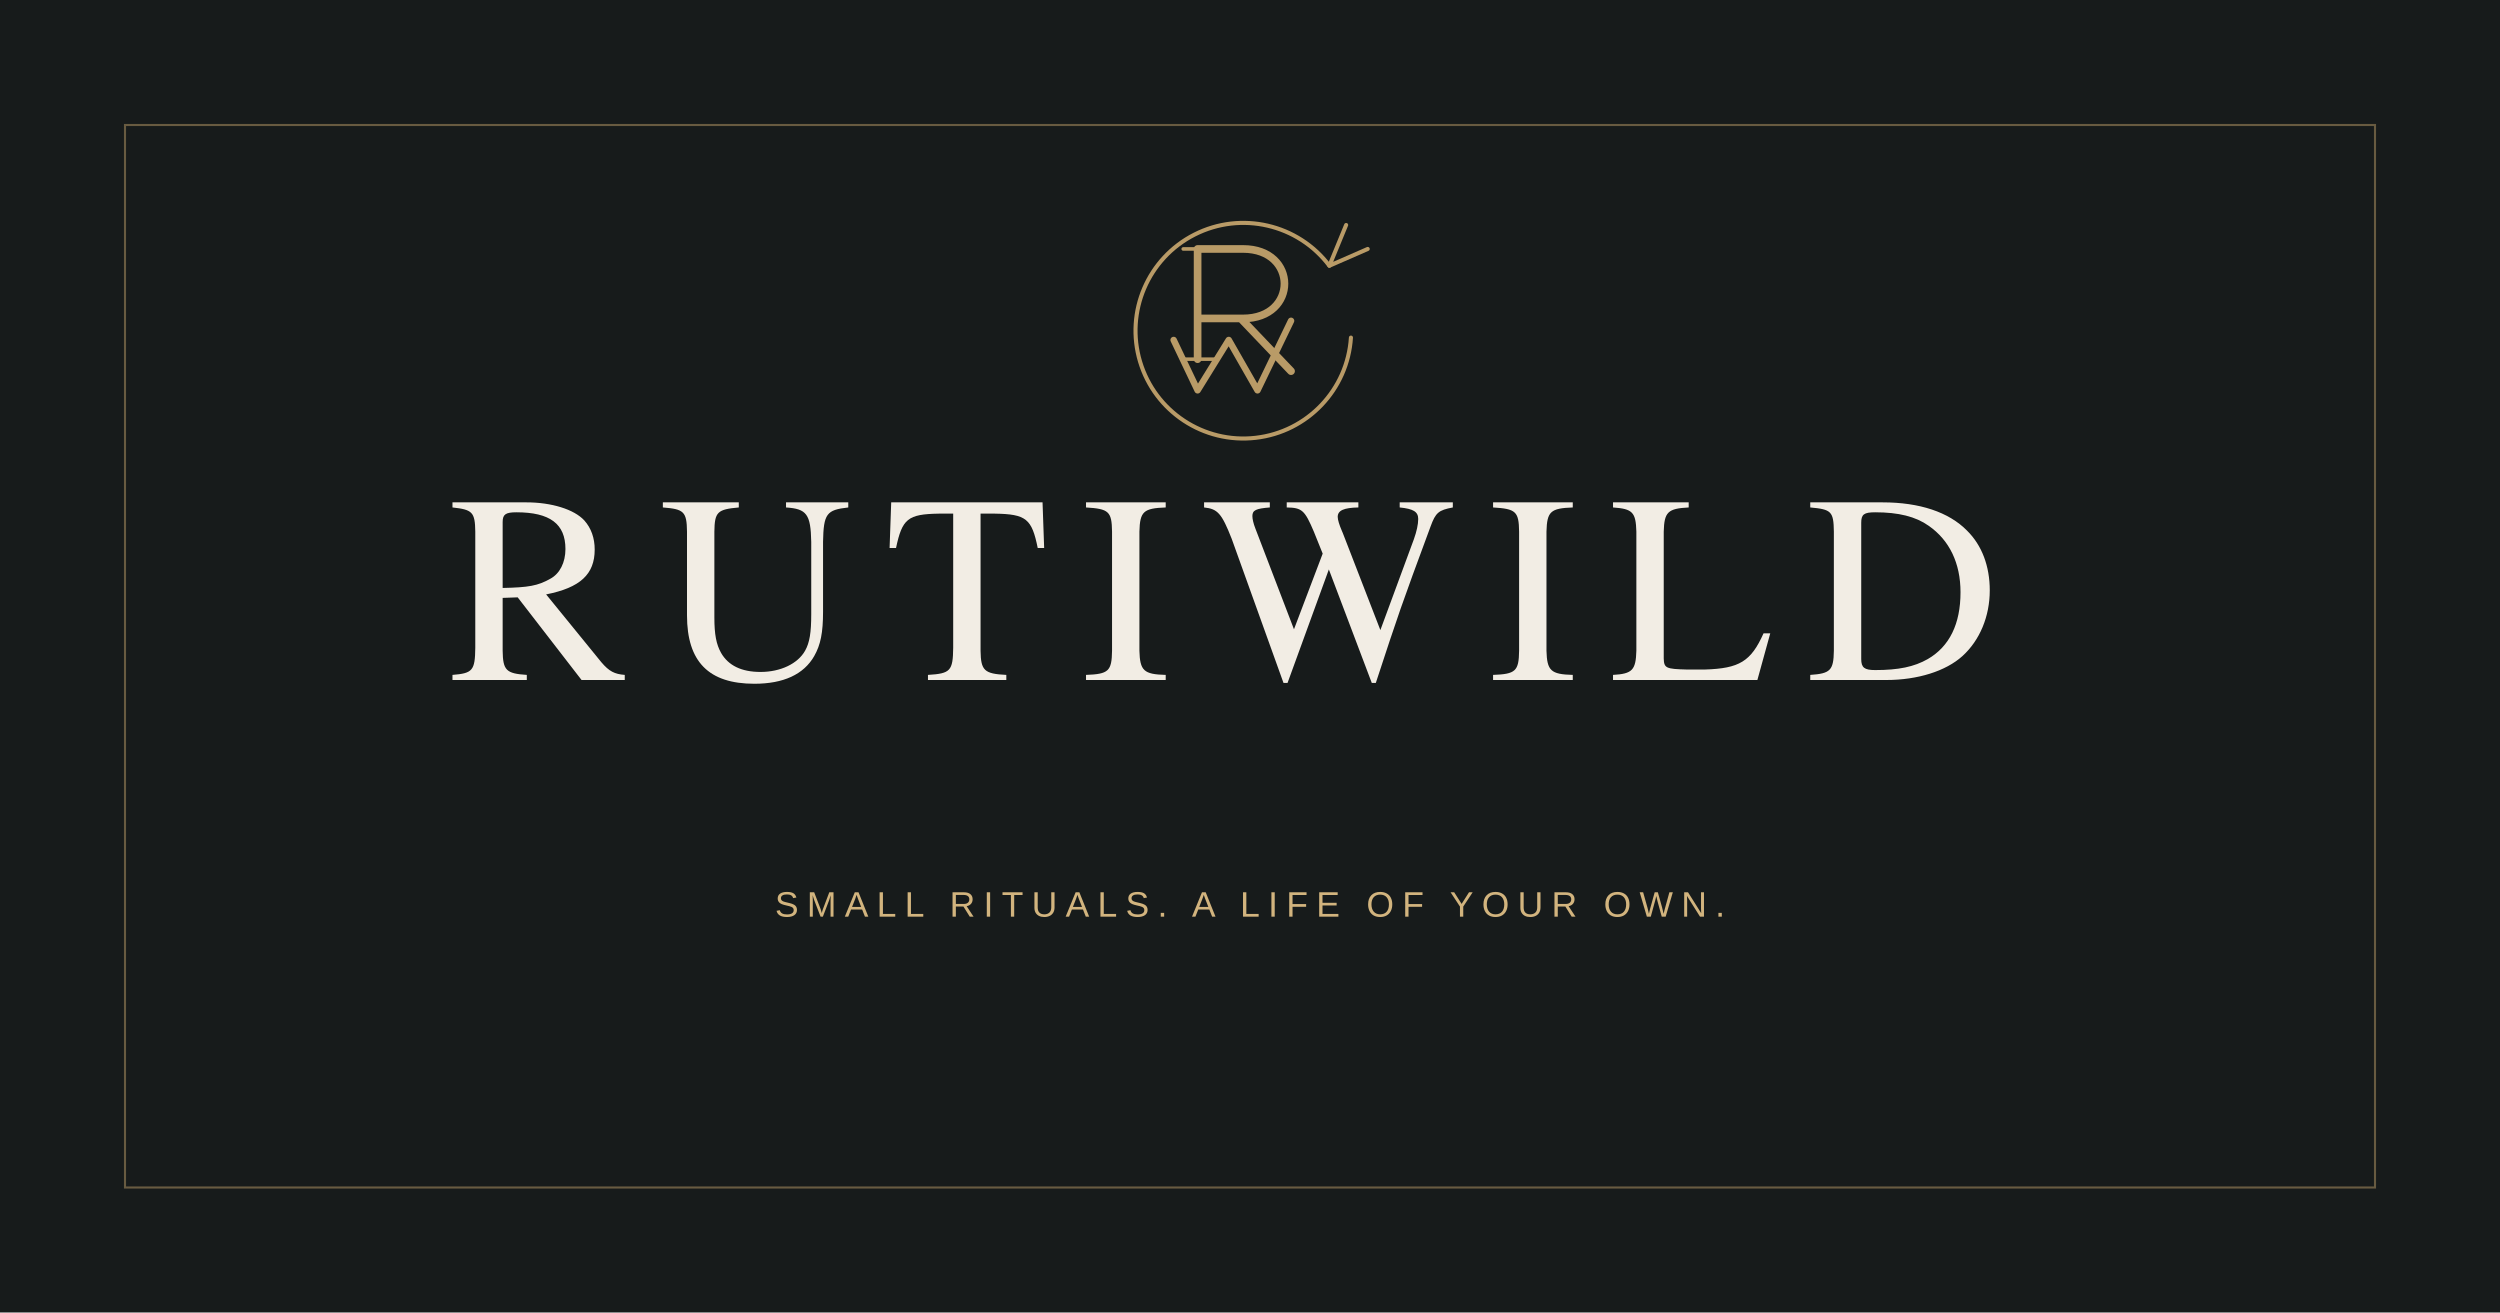
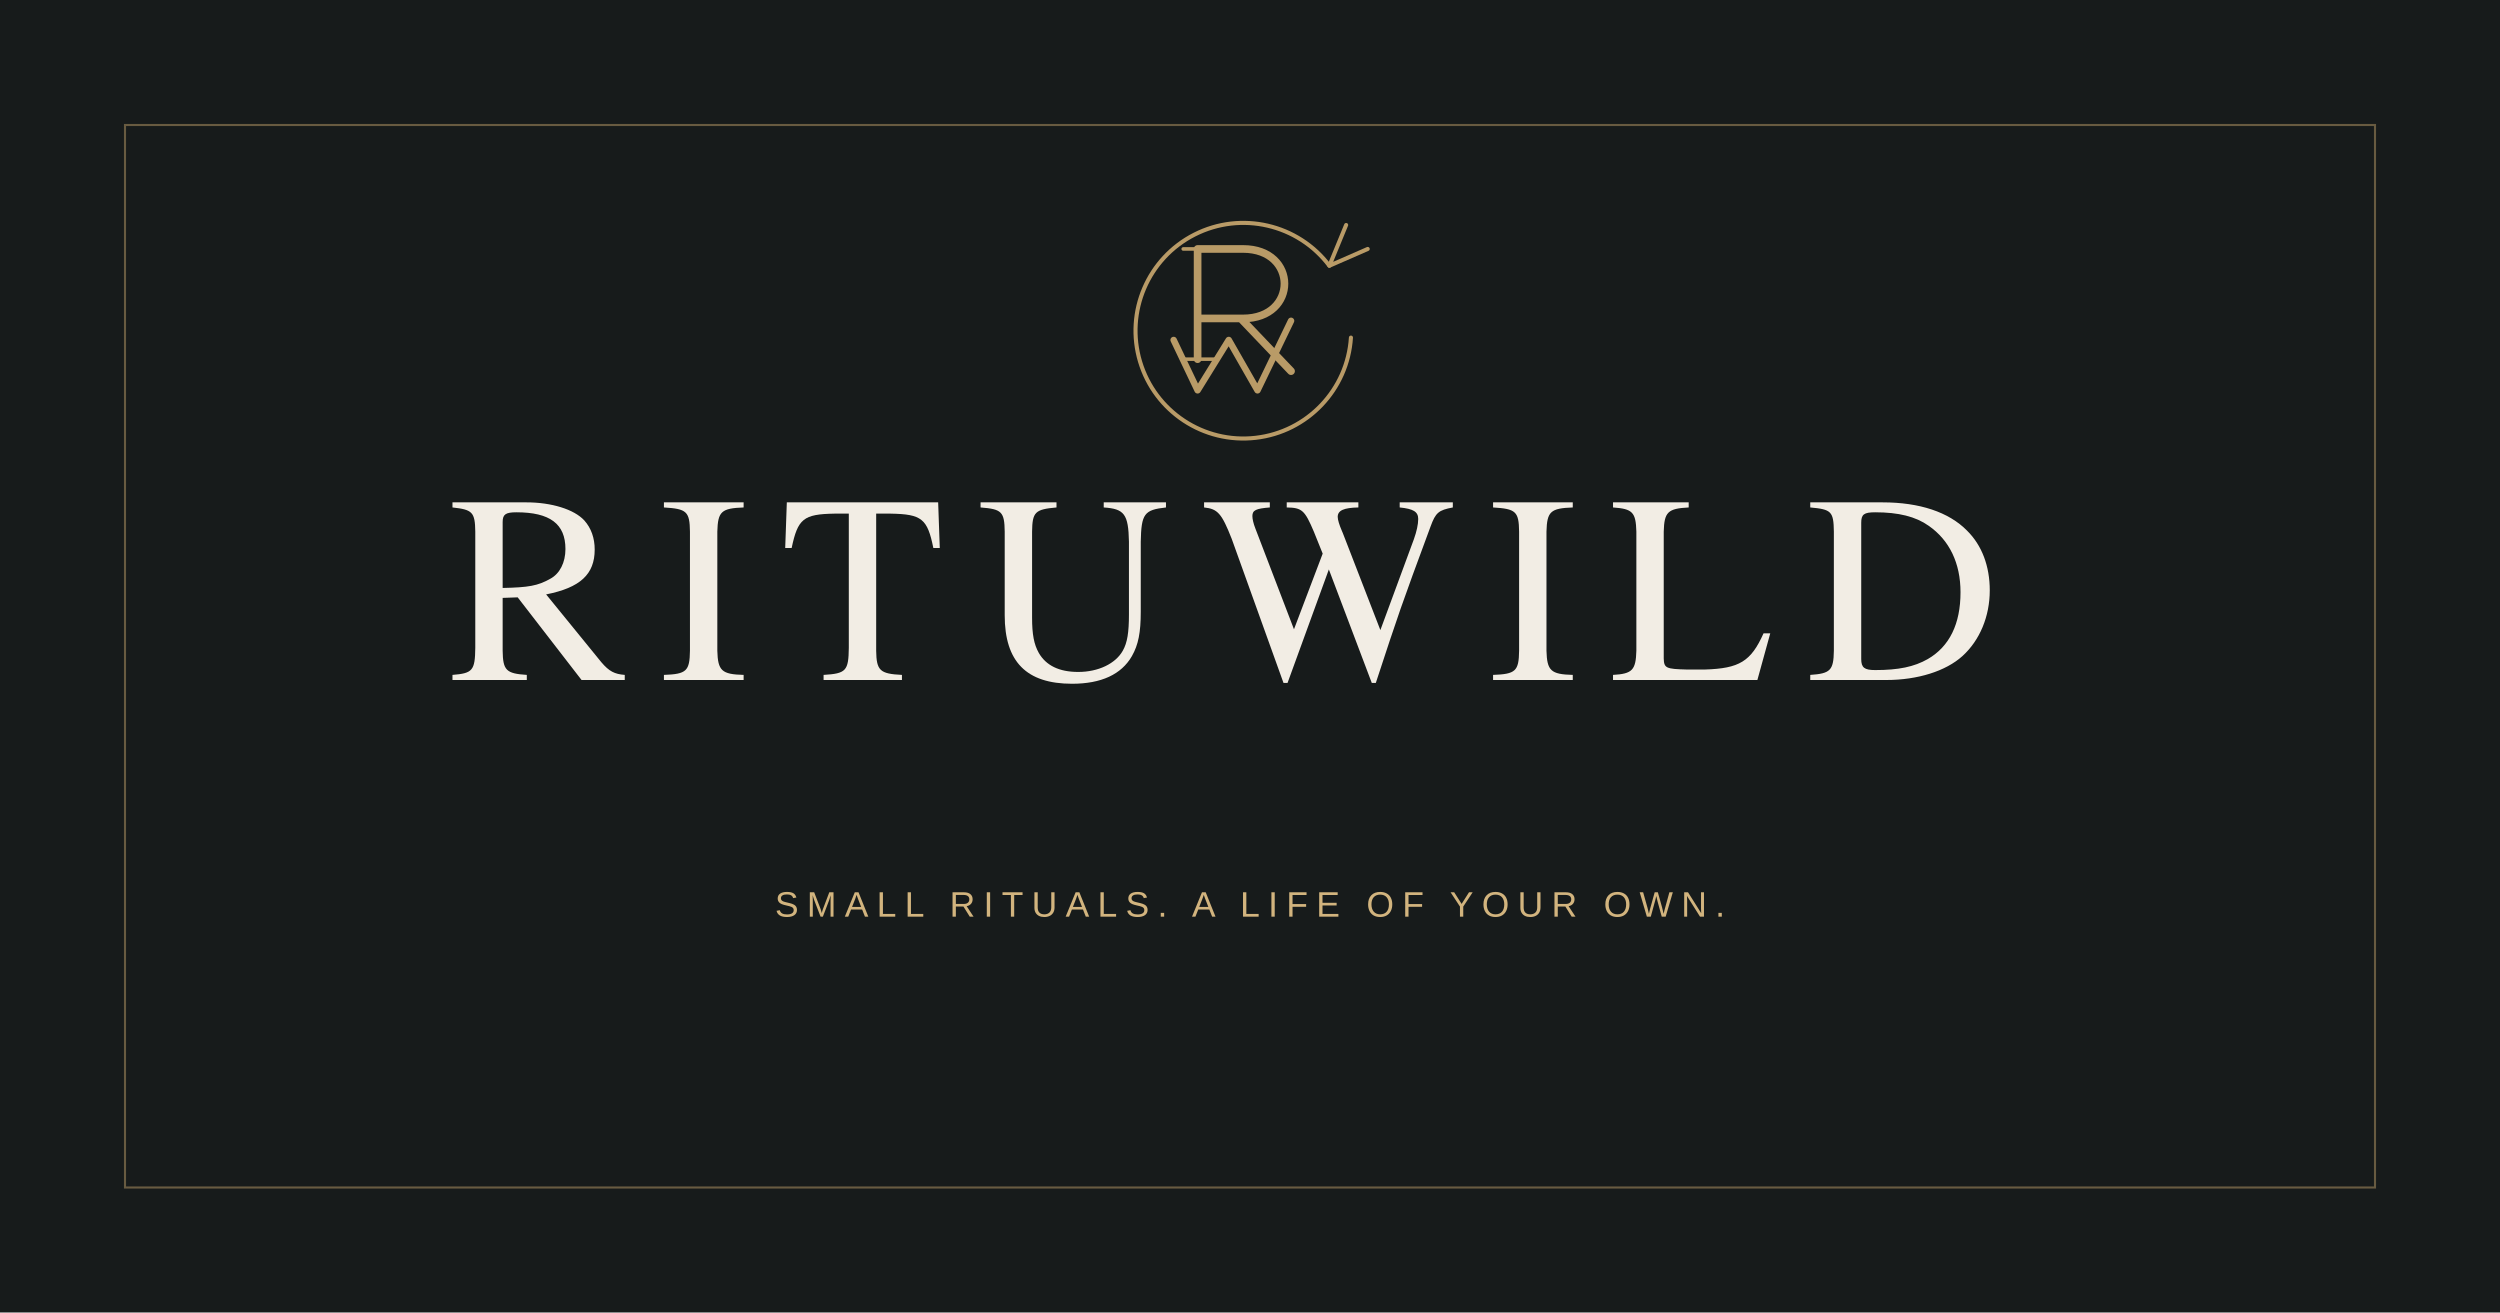
- <svg xmlns="http://www.w3.org/2000/svg" viewBox="0 0 1200 630" color="#B99B67" fill="#B99B67" role="img" aria-label="RUTIWILD — routines for a life of your own">
+ <svg xmlns="http://www.w3.org/2000/svg" viewBox="0 0 1200 630" color="#B99B67" fill="#B99B67" role="img" aria-label="RITUWILD — routines for a life of your own">
  <rect width="1200" height="630" fill="#171B1B" />
  <path d="M60 60h1080v510H60Z" fill="none" stroke="#B99B67" opacity=".5" />
  <g transform="translate(530 85) scale(1.15)" color="#B99B67">
    <g fill="none" stroke="currentColor" stroke-linecap="round" stroke-linejoin="round">
      <path d="M94 37A45 45 0 1 0 103 67" stroke-width="1.7" />
      <path d="M94 37l7-17m-7 17 16-7" stroke-width="1.7" />
      <path d="M39 76V30h19c23 0 23 29 0 29H40m17 0 21 22" stroke-width="3.2" />
      <path d="M29 68l10 21 13-21 12 21 14-29" stroke-width="2.7" />
      <path d="M33 30h13m-13 46h13" stroke-width="1.5" />
    </g>
  </g>
  <g transform="translate(215 220) scale(1.4)" fill="#F2EDE4">
    <path d="M60.628 74.252C57.132 73.976 55.292 73.056 52.624 69.928L33.672 46.652C45.356 44.352 50.324 39.752 50.324 31.288C50.324 27.332 49.128 23.928 46.736 21.26C43.24 17.488 35.512 15.096 26.956 15.096H1.564V16.844C8.372 17.58 9.292 18.408 9.384 25.124V64.96C9.292 72.78 8.464 73.7 1.564 74.252V76.0H27.048V74.252C19.964 73.792 18.86 72.688 18.768 65.972V47.848L23.92 47.664L45.816 76.0H60.628ZM18.768 21.812C18.768 19.236 19.78 18.5 23.46 18.5C34.96 18.5 40.296 22.456 40.296 31.104C40.296 35.704 38.364 39.568 35.052 41.316C30.82 43.708 27.6 44.26 18.768 44.444Z" />
-     <path d="M137.264 15.096H115.92V16.844C123.004 17.304 124.384 19.144 124.568 28.62V53.46C124.568 59.716 124.016 63.212 122.452 65.972C119.968 70.388 114.08 73.24 107.18 73.24C100.648 73.24 96.14 71.032 93.656 66.708C92.0 63.764 91.356 60.36 91.356 54.564V25.124C91.448 18.408 92.368 17.488 99.728 16.844V15.096H73.692V16.844C80.96 17.396 81.88 18.316 81.972 25.124V53.828C81.972 69.744 89.424 77.288 105.064 77.288C115.092 77.288 121.992 74.068 125.58 67.812C127.788 63.948 128.616 59.716 128.616 52.632V28.62C128.8 18.96 129.812 17.672 137.264 16.844Z" />
-     <path d="M191.452 74.252C183.908 73.884 182.712 72.78 182.62 65.972V18.96H187.588C198.26 19.144 200.192 20.708 202.216 30.736H204.424L203.872 15.096H151.984L151.432 30.736H153.64C155.756 20.708 157.688 19.144 168.268 18.96H173.236V64.96C173.144 72.872 172.316 73.792 164.588 74.252V76.0H191.452Z" />
-     <path d="M218.776 76.0H246.1V74.252C238.556 74.068 237.268 72.78 237.084 65.972V25.124C237.268 18.224 238.464 17.12 246.1 16.844V15.096H218.776V16.844C226.596 17.304 227.608 18.224 227.7 25.124V65.972C227.608 72.964 226.504 73.976 218.776 74.252Z" />
+     <path d="M74.06 76.0H101.384V74.252C93.84 74.068 92.552 72.78 92.368 65.972V25.124C92.552 18.224 93.748 17.12 101.384 16.844V15.096H74.06V16.844C81.88 17.304 82.892 18.224 82.984 25.124V65.972C82.892 72.964 81.788 73.976 74.06 74.252Z" />
+     <path d="M155.664 74.252C148.12 73.884 146.924 72.78 146.832 65.972V18.96H151.8C162.472 19.144 164.404 20.708 166.428 30.736H168.636L168.084 15.096H116.196L115.644 30.736H117.852C119.968 20.708 121.9 19.144 132.48 18.96H137.448V64.96C137.356 72.872 136.528 73.792 128.8 74.252V76.0H155.664Z" />
+     <path d="M246.192 15.096H224.848V16.844C231.932 17.304 233.312 19.144 233.496 28.62V53.46C233.496 59.716 232.944 63.212 231.38 65.972C228.896 70.388 223.008 73.24 216.108 73.24C209.576 73.24 205.068 71.032 202.584 66.708C200.928 63.764 200.284 60.36 200.284 54.564V25.124C200.376 18.408 201.296 17.488 208.656 16.844V15.096H182.62V16.844C189.888 17.396 190.808 18.316 190.9 25.124V53.828C190.9 69.744 198.352 77.288 213.992 77.288C224.02 77.288 230.92 74.068 234.508 67.812C236.716 63.948 237.544 59.716 237.544 52.632V28.62C237.728 18.96 238.74 17.672 246.192 16.844Z" />
    <path d="M344.54 15.096H326.324V16.844C331.016 17.304 332.672 18.316 332.672 20.8C332.672 22.64 332.12 25.124 331.2 27.7L319.7 58.888L307.556 27.516C306.912 25.86 306.636 25.124 306.452 24.756C305.624 22.824 305.072 21.076 305.072 20.064C305.072 17.856 307.188 16.936 312.156 16.844V15.096H287.592V16.844C292.836 16.936 293.756 17.764 296.884 25.124L299.92 32.668L290.076 58.612L276.828 24.02C276.184 22.364 275.816 20.8 275.816 19.788C275.816 17.764 277.104 17.212 281.796 16.844V15.096H259.256V16.844C263.948 17.304 265.328 18.96 268.732 27.608L286.488 77.012H287.868L302.036 38.096L316.756 77.012H318.136C326.048 52.908 326.692 50.976 336.904 23.376C338.652 18.592 339.664 17.764 344.54 16.844Z" />
    <path d="M358.34 76.0H385.664V74.252C378.12 74.068 376.832 72.78 376.648 65.972V25.124C376.832 18.224 378.028 17.12 385.664 16.844V15.096H358.34V16.844C366.16 17.304 367.172 18.224 367.264 25.124V65.972C367.172 72.964 366.068 73.976 358.34 74.252Z" />
    <path d="M425.408 15.096H399.464V16.844C406.18 17.304 407.284 18.5 407.468 25.124V65.972C407.284 72.596 406.088 73.884 399.464 74.252V76.0H448.96L453.376 59.992H451.076C446.752 69.652 442.796 72.044 430.928 72.412H424.764C417.68 72.228 416.944 71.952 416.852 68.64V25.124C417.036 18.408 418.232 17.212 425.408 16.844Z" />
    <path d="M467.084 76.0H493.212C503.884 76.0 513.544 72.964 519.248 67.812C525.228 62.384 528.632 54.196 528.632 45.272C528.632 36.992 525.964 29.816 520.812 24.756C514.556 18.408 504.528 15.096 491.924 15.096H467.084V16.844C474.352 17.488 475.088 18.224 475.18 25.124V65.972C475.088 72.688 473.984 73.792 467.084 74.252ZM484.564 22.088C484.564 19.236 485.484 18.5 489.348 18.5C497.352 18.5 503.24 19.972 507.656 23.1C514.832 28.068 518.604 35.98 518.604 45.916C518.604 56.772 514.832 64.5 507.38 68.824C502.688 71.492 497.352 72.596 489.348 72.596C485.668 72.596 484.564 71.768 484.564 68.824Z" />
  </g>
  <text x="600" y="440" text-anchor="middle" fill="#D2B47E" font-family="Arial,sans-serif" font-size="17" letter-spacing="4">SMALL RITUALS. A LIFE OF YOUR OWN.</text>
</svg>
